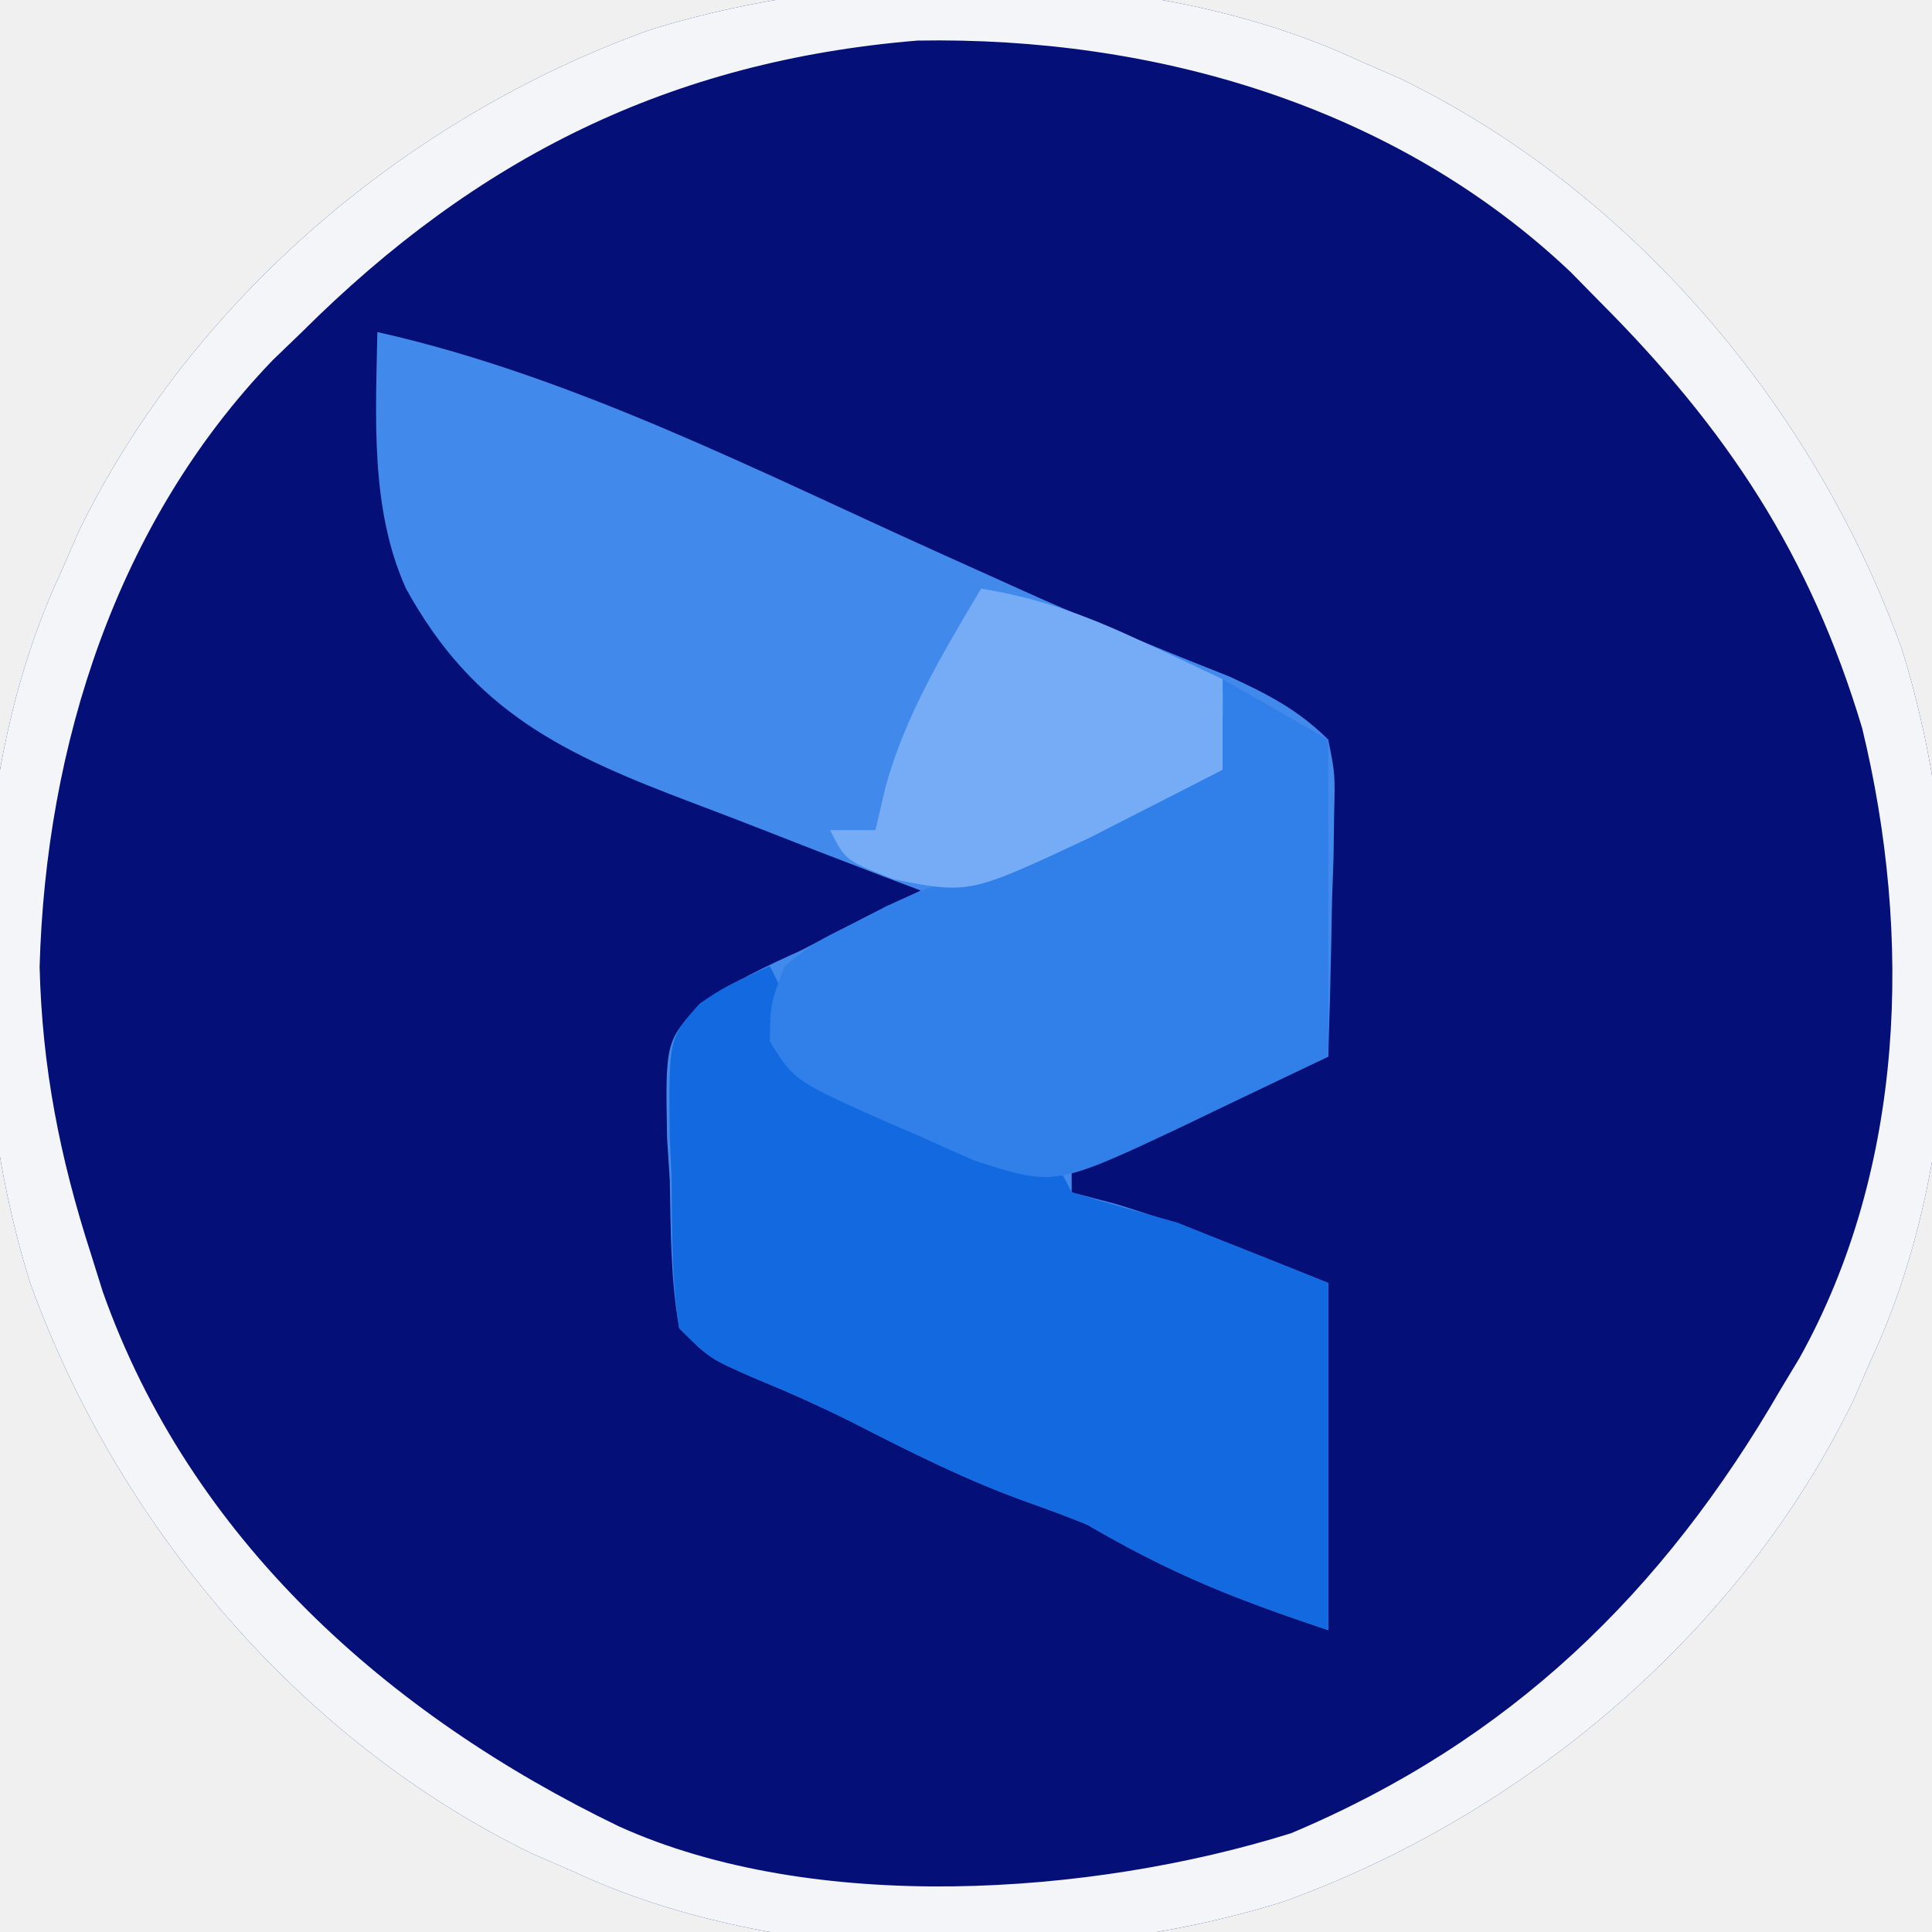
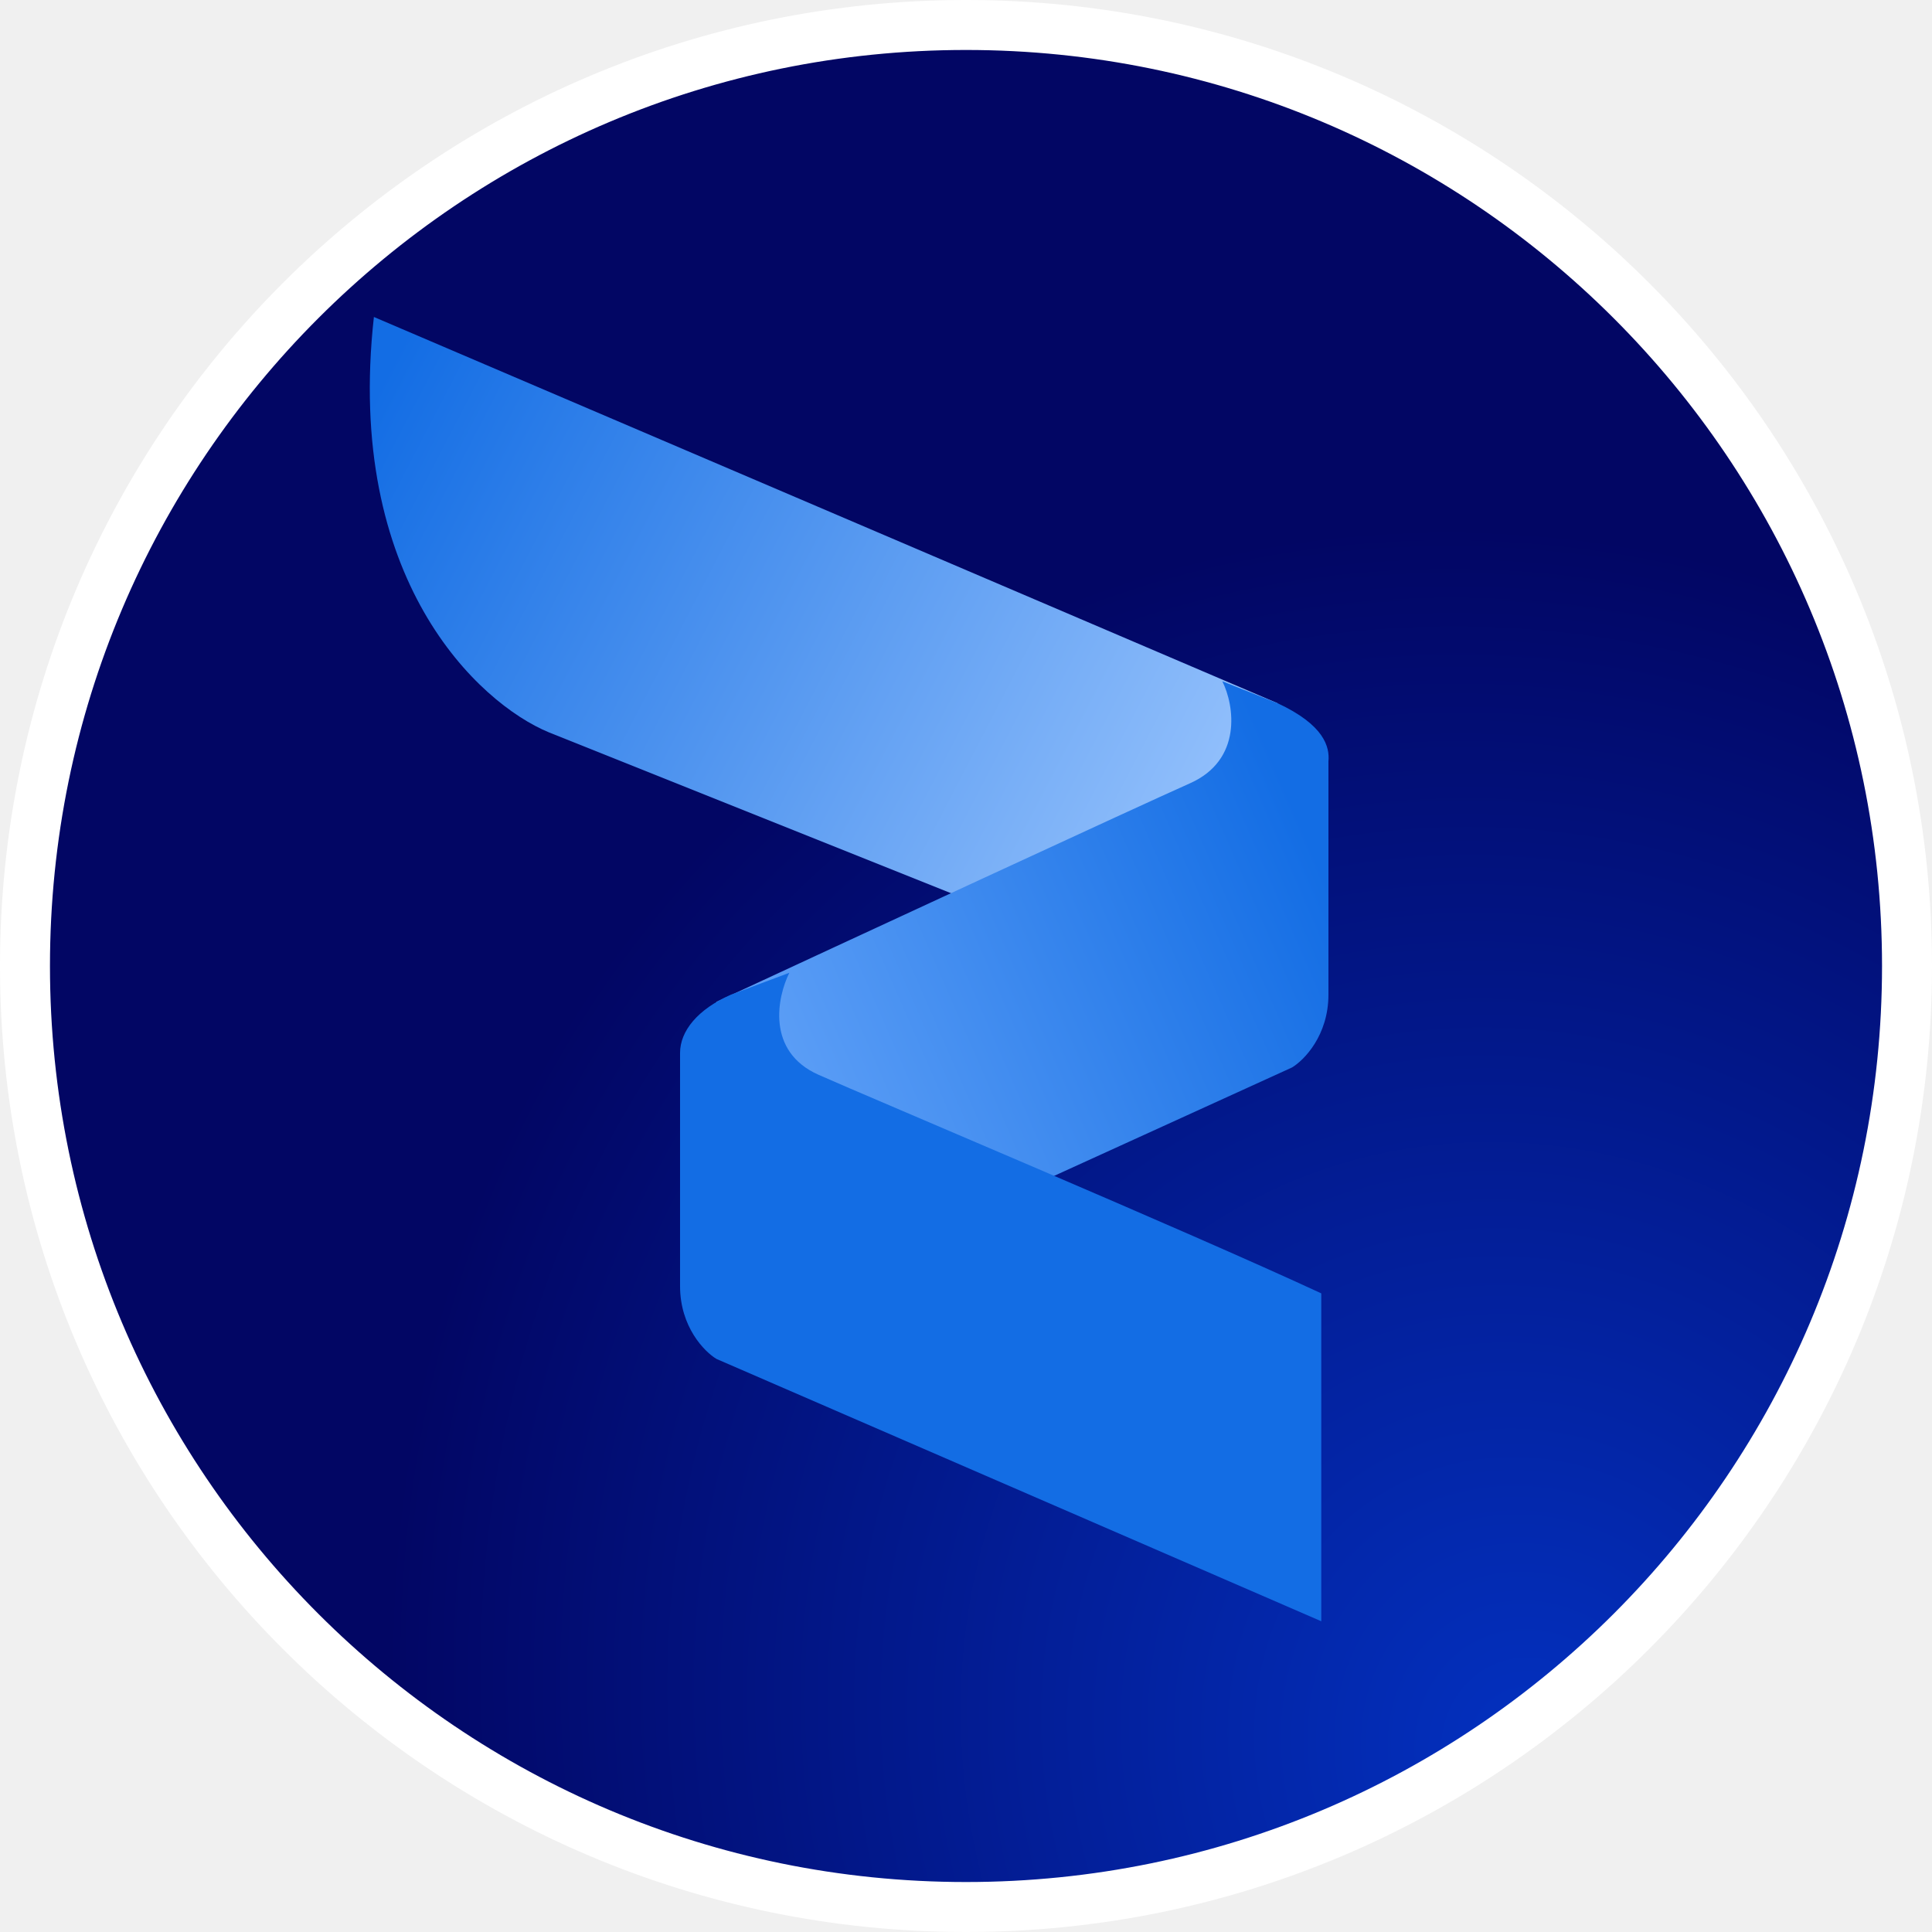
- <svg xmlns="http://www.w3.org/2000/svg" version="1.1" width="128" height="128">
-   <path d="M0 0 C0.92 0.401 1.841 0.802 2.789 1.215 C18.15 8.679 30.259 23.044 36 39 C40.457 53.218 40.361 72.4 34 86 C33.599 86.92 33.198 87.841 32.785 88.789 C25.321 104.15 10.956 116.259 -5 122 C-19.218 126.457 -38.4 126.361 -52 120 C-52.92 119.599 -53.841 119.198 -54.789 118.785 C-70.15 111.321 -82.259 96.956 -88 81 C-92.457 66.782 -92.361 47.6 -86 34 C-85.599 33.08 -85.198 32.159 -84.785 31.211 C-77.321 15.85 -62.956 3.741 -47 -2 C-32.782 -6.457 -13.6 -6.361 0 0 Z " fill="#041077" transform="translate(90,4)" />
-   <path d="M0 0 C12.874 2.878 25.205 9.211 37.155 14.597 C38.253 15.092 39.352 15.587 40.484 16.098 C42.102 16.827 42.102 16.827 43.752 17.571 C47.947 19.417 52.19 21.133 56.45 22.822 C59.021 24.01 60.979 25.009 63 27 C63.454 29.268 63.454 29.268 63.391 31.887 C63.378 32.825 63.365 33.762 63.352 34.729 C63.318 35.705 63.285 36.681 63.25 37.688 C63.232 38.676 63.214 39.664 63.195 40.682 C63.148 43.122 63.082 45.561 63 48 C60.544 49.171 58.085 50.337 55.625 51.5 C54.926 51.834 54.228 52.168 53.508 52.512 C48.227 55 48.227 55 46 55 C46 55.66 46 56.32 46 57 C46.949 57.248 47.898 57.495 48.875 57.75 C53.682 59.207 58.336 61.134 63 63 C63 70.59 63 78.18 63 86 C56.576 83.859 52.56 82.235 47 79 C45.74 78.494 44.468 78.016 43.188 77.562 C39.077 76.105 35.279 74.188 31.402 72.199 C29.293 71.146 27.181 70.206 25 69.312 C22 68 22 68 20 66 C19.421 62.755 19.445 59.478 19.375 56.188 C19.317 55.285 19.259 54.382 19.199 53.451 C19.075 46.965 19.075 46.965 21.544 44.389 C23.639 43.049 25.729 42.012 28 41 C29.501 40.231 31.001 39.461 32.5 38.688 C33.655 38.131 34.81 37.574 36 37 C35.214 36.703 34.427 36.407 33.617 36.101 C30.669 34.979 27.73 33.838 24.794 32.685 C23.528 32.192 22.26 31.706 20.988 31.228 C12.362 27.976 6.394 25.185 1.898 16.992 C-0.484 11.708 -0.1 5.678 0 0 Z " fill="#4189EB" transform="translate(25,22)" />
-   <path d="M0 0 C0.92 0.401 1.841 0.802 2.789 1.215 C18.15 8.679 30.259 23.044 36 39 C40.457 53.218 40.361 72.4 34 86 C33.599 86.92 33.198 87.841 32.785 88.789 C25.321 104.15 10.956 116.259 -5 122 C-19.218 126.457 -38.4 126.361 -52 120 C-52.92 119.599 -53.841 119.198 -54.789 118.785 C-70.15 111.321 -82.259 96.956 -88 81 C-92.457 66.782 -92.361 47.6 -86 34 C-85.599 33.08 -85.198 32.159 -84.785 31.211 C-77.321 15.85 -62.956 3.741 -47 -2 C-32.782 -6.457 -13.6 -6.361 0 0 Z M-70 18 C-70.638 18.615 -71.276 19.23 -71.934 19.863 C-82.278 30.623 -86.973 45.399 -87.375 60.062 C-87.213 66.709 -86.034 72.686 -84 79 C-83.733 79.852 -83.466 80.704 -83.191 81.582 C-77.381 97.98 -64.279 109.62 -49 117 C-36.099 122.843 -17.738 121.608 -4.465 117.457 C10.038 111.358 20.176 101.533 28 88 C28.603 86.998 28.603 86.998 29.219 85.977 C36.238 73.373 36.705 57.989 33.375 44.25 C29.94 32.774 24.426 24.441 16 16 C15.362 15.35 14.724 14.701 14.066 14.031 C2.445 3.014 -13.518 -1.586 -29.215 -1.312 C-45.575 0.038 -58.394 6.434 -70 18 Z " fill="#F4F5F9" transform="translate(90,4)" />
-   <path d="M0 0 C1 2 1 2 1.344 3.996 C1.82 6.092 1.82 6.092 3.531 7.16 C4.181 7.458 4.831 7.756 5.5 8.062 C6.213 8.391 6.926 8.72 7.66 9.059 C10.793 10.319 13.974 11.344 17.215 12.289 C19 13 19 13 20 15 C22.326 15.693 24.661 16.352 27 17 C30.3 18.32 33.6 19.64 37 21 C37 28.59 37 36.18 37 44 C30.576 41.859 26.56 40.235 21 37 C19.74 36.494 18.468 36.016 17.188 35.562 C13.077 34.105 9.279 32.188 5.402 30.199 C3.293 29.146 1.181 28.206 -1 27.312 C-4 26 -4 26 -6 24 C-6.527 20.732 -6.463 17.431 -6.5 14.125 C-6.541 13.214 -6.582 12.302 -6.625 11.363 C-6.702 4.781 -6.702 4.781 -4.629 2.476 C-2.969 1.367 -2.969 1.367 0 0 Z " fill="#1269E0" transform="translate(51,64)" />
-   <path d="M0 0 C2.31 1.32 4.62 2.64 7 4 C7 10.93 7 17.86 7 25 C4.628 26.134 2.256 27.269 -0.188 28.438 C-1.294 28.972 -1.294 28.972 -2.423 29.517 C-11.096 33.613 -11.096 33.613 -16.445 31.891 C-17.678 31.357 -18.904 30.81 -20.125 30.25 C-20.745 29.984 -21.365 29.719 -22.004 29.445 C-28.351 26.634 -28.351 26.634 -30 24 C-29.961 21.484 -29.961 21.484 -29 19 C-27.039 17.453 -27.039 17.453 -24.625 16.25 C-23.834 15.843 -23.042 15.435 -22.227 15.016 C-20 14 -20 14 -17 13 C-14.268 11.993 -11.572 10.91 -8.875 9.812 C-8.134 9.533 -7.393 9.254 -6.629 8.967 C-4.57 8.114 -2.793 7.327 -1 6 C0.125 2.886 0.125 2.886 0 0 Z " fill="#3180E9" transform="translate(81,45)" />
-   <path d="M0 0 C3.949 0.628 7.199 1.865 10.812 3.562 C11.788 4.018 12.764 4.473 13.77 4.941 C14.506 5.291 15.242 5.64 16 6 C16 7.98 16 9.96 16 12 C14.128 12.963 12.252 13.921 10.375 14.875 C8.809 15.676 8.809 15.676 7.211 16.492 C-0.773 20.241 -0.773 20.241 -5.812 19.25 C-9 18 -9 18 -10 16 C-9.01 16 -8.02 16 -7 16 C-6.773 15.031 -6.546 14.061 -6.312 13.062 C-4.978 8.308 -2.508 4.222 0 0 Z " fill="#76ACF5" transform="translate(65,39)" />
+ <svg xmlns="http://www.w3.org/2000/svg" width="300" height="300" viewBox="0 0 300 300" fill="none">
+   <rect x="3.879" y="3.879" width="292.241" height="292.241" rx="146.121" fill="url(#paint0_radial_3113_457)" />
+   <rect x="3.879" y="3.879" width="292.241" height="292.241" rx="146.121" stroke="white" stroke-width="7.759" />
+   <path d="M198.356 109.185L58.058 49.219C53.532 89.951 74.275 109.185 85.212 113.711L198.356 158.968L198.356 109.185Z" fill="url(#paint1_linear_3113_457)" />
+   <path d="M184.782 121.629C192.928 118.009 191.689 109.561 189.803 105.789L198.359 109.183C205.643 112.578 206.489 115.972 206.279 118.235V154.441C206.279 160.777 202.508 164.624 200.622 165.755L111.238 206.487V155.572C132.359 145.767 176.636 125.25 184.782 121.629Z" fill="url(#paint2_linear_3113_457)" />
+   <path d="M127.097 166.89C118.95 163.269 120.685 154.821 122.571 151.05L113.519 154.444C108.337 156.707 105.599 160.101 105.599 163.496L105.599 199.702C105.599 206.038 109.371 209.885 111.256 211.016L205.166 251.748L205.166 200.833C184.046 191.027 135.243 170.511 127.097 166.89Z" fill="#136DE4" />
+   <defs>
+     <radialGradient id="paint0_radial_3113_457" cx="0" cy="0" r="1" gradientUnits="userSpaceOnUse" gradientTransform="translate(238.362 273.276) rotate(158.993) scale(173.146 195.329)">
+       <stop stop-color="#0331C0" />
+       <stop offset="1" stop-color="#020664" />
+     </radialGradient>
+     <linearGradient id="paint1_linear_3113_457" x1="58.058" y1="61.665" x2="206.276" y2="138.603" gradientUnits="userSpaceOnUse">
+       <stop stop-color="#136DE4" />
+       <stop offset="1" stop-color="#A5CCFF" />
+     </linearGradient>
+     <linearGradient id="paint2_linear_3113_457" x1="207.411" y1="139.732" x2="85.711" y2="192.91" gradientUnits="userSpaceOnUse">
+       <stop stop-color="#136DE4" />
+       <stop offset="1" stop-color="#7FB6FF" />
+     </linearGradient>
+   </defs>
</svg>
